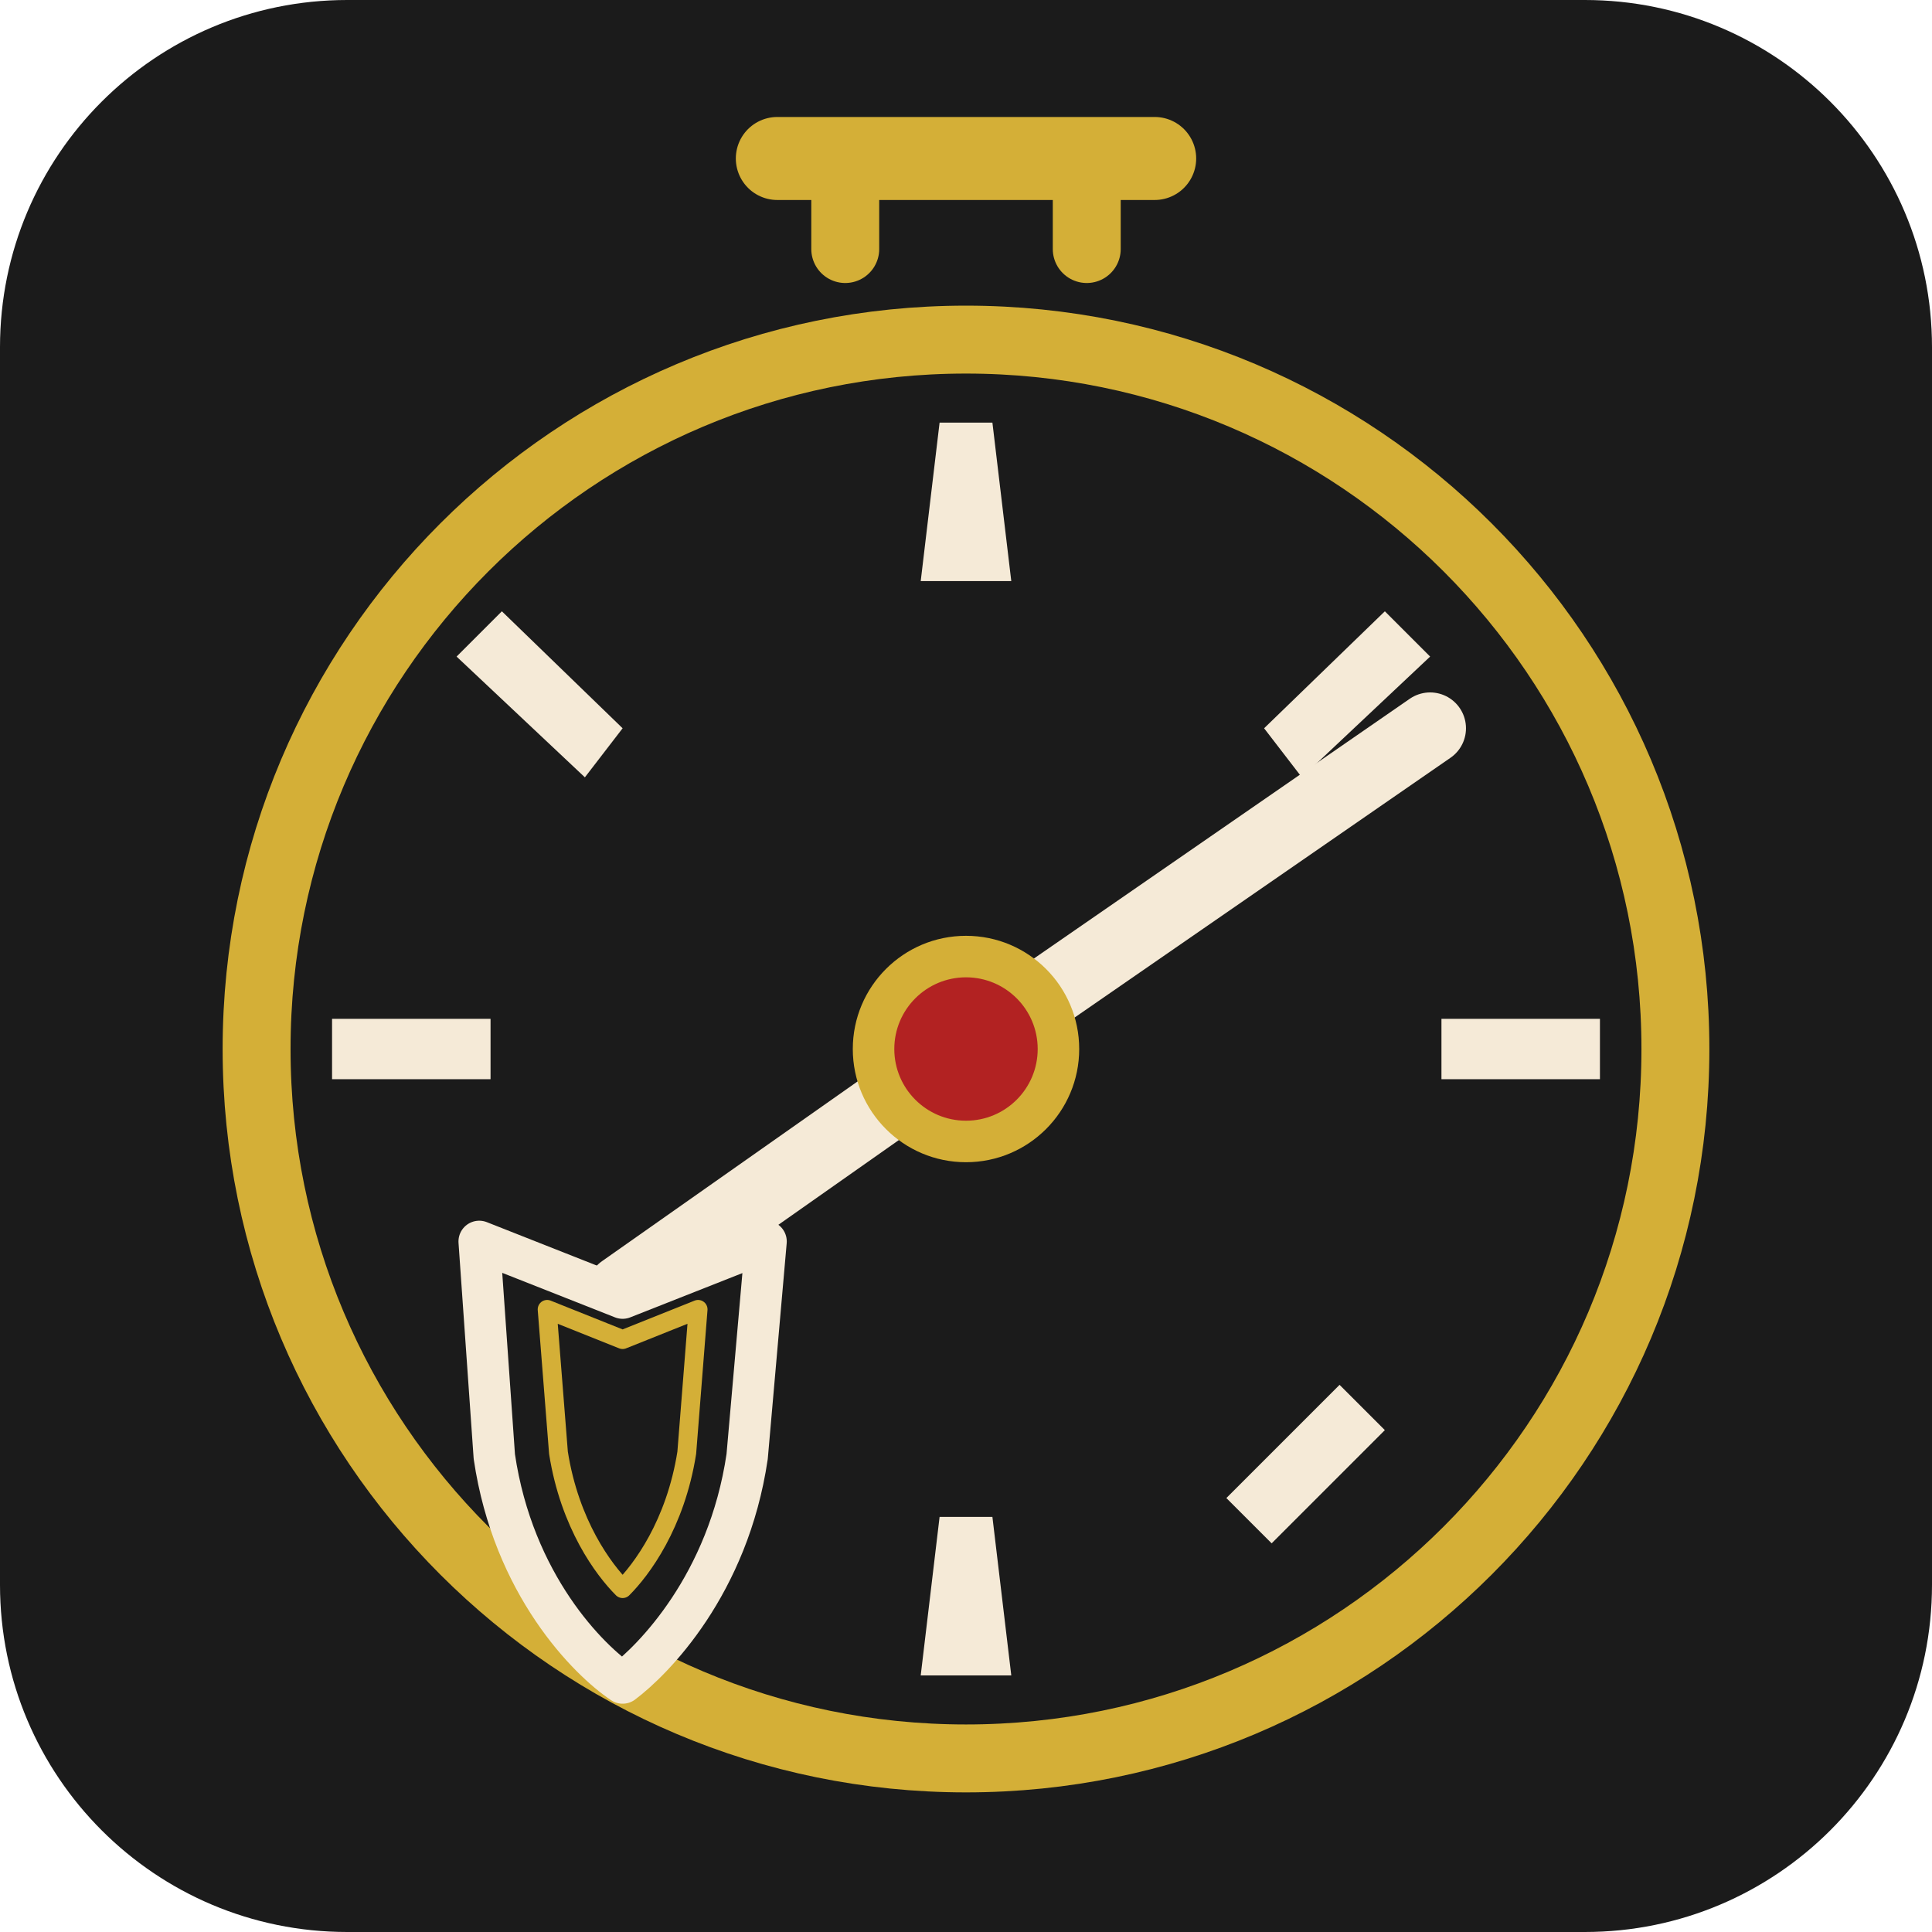
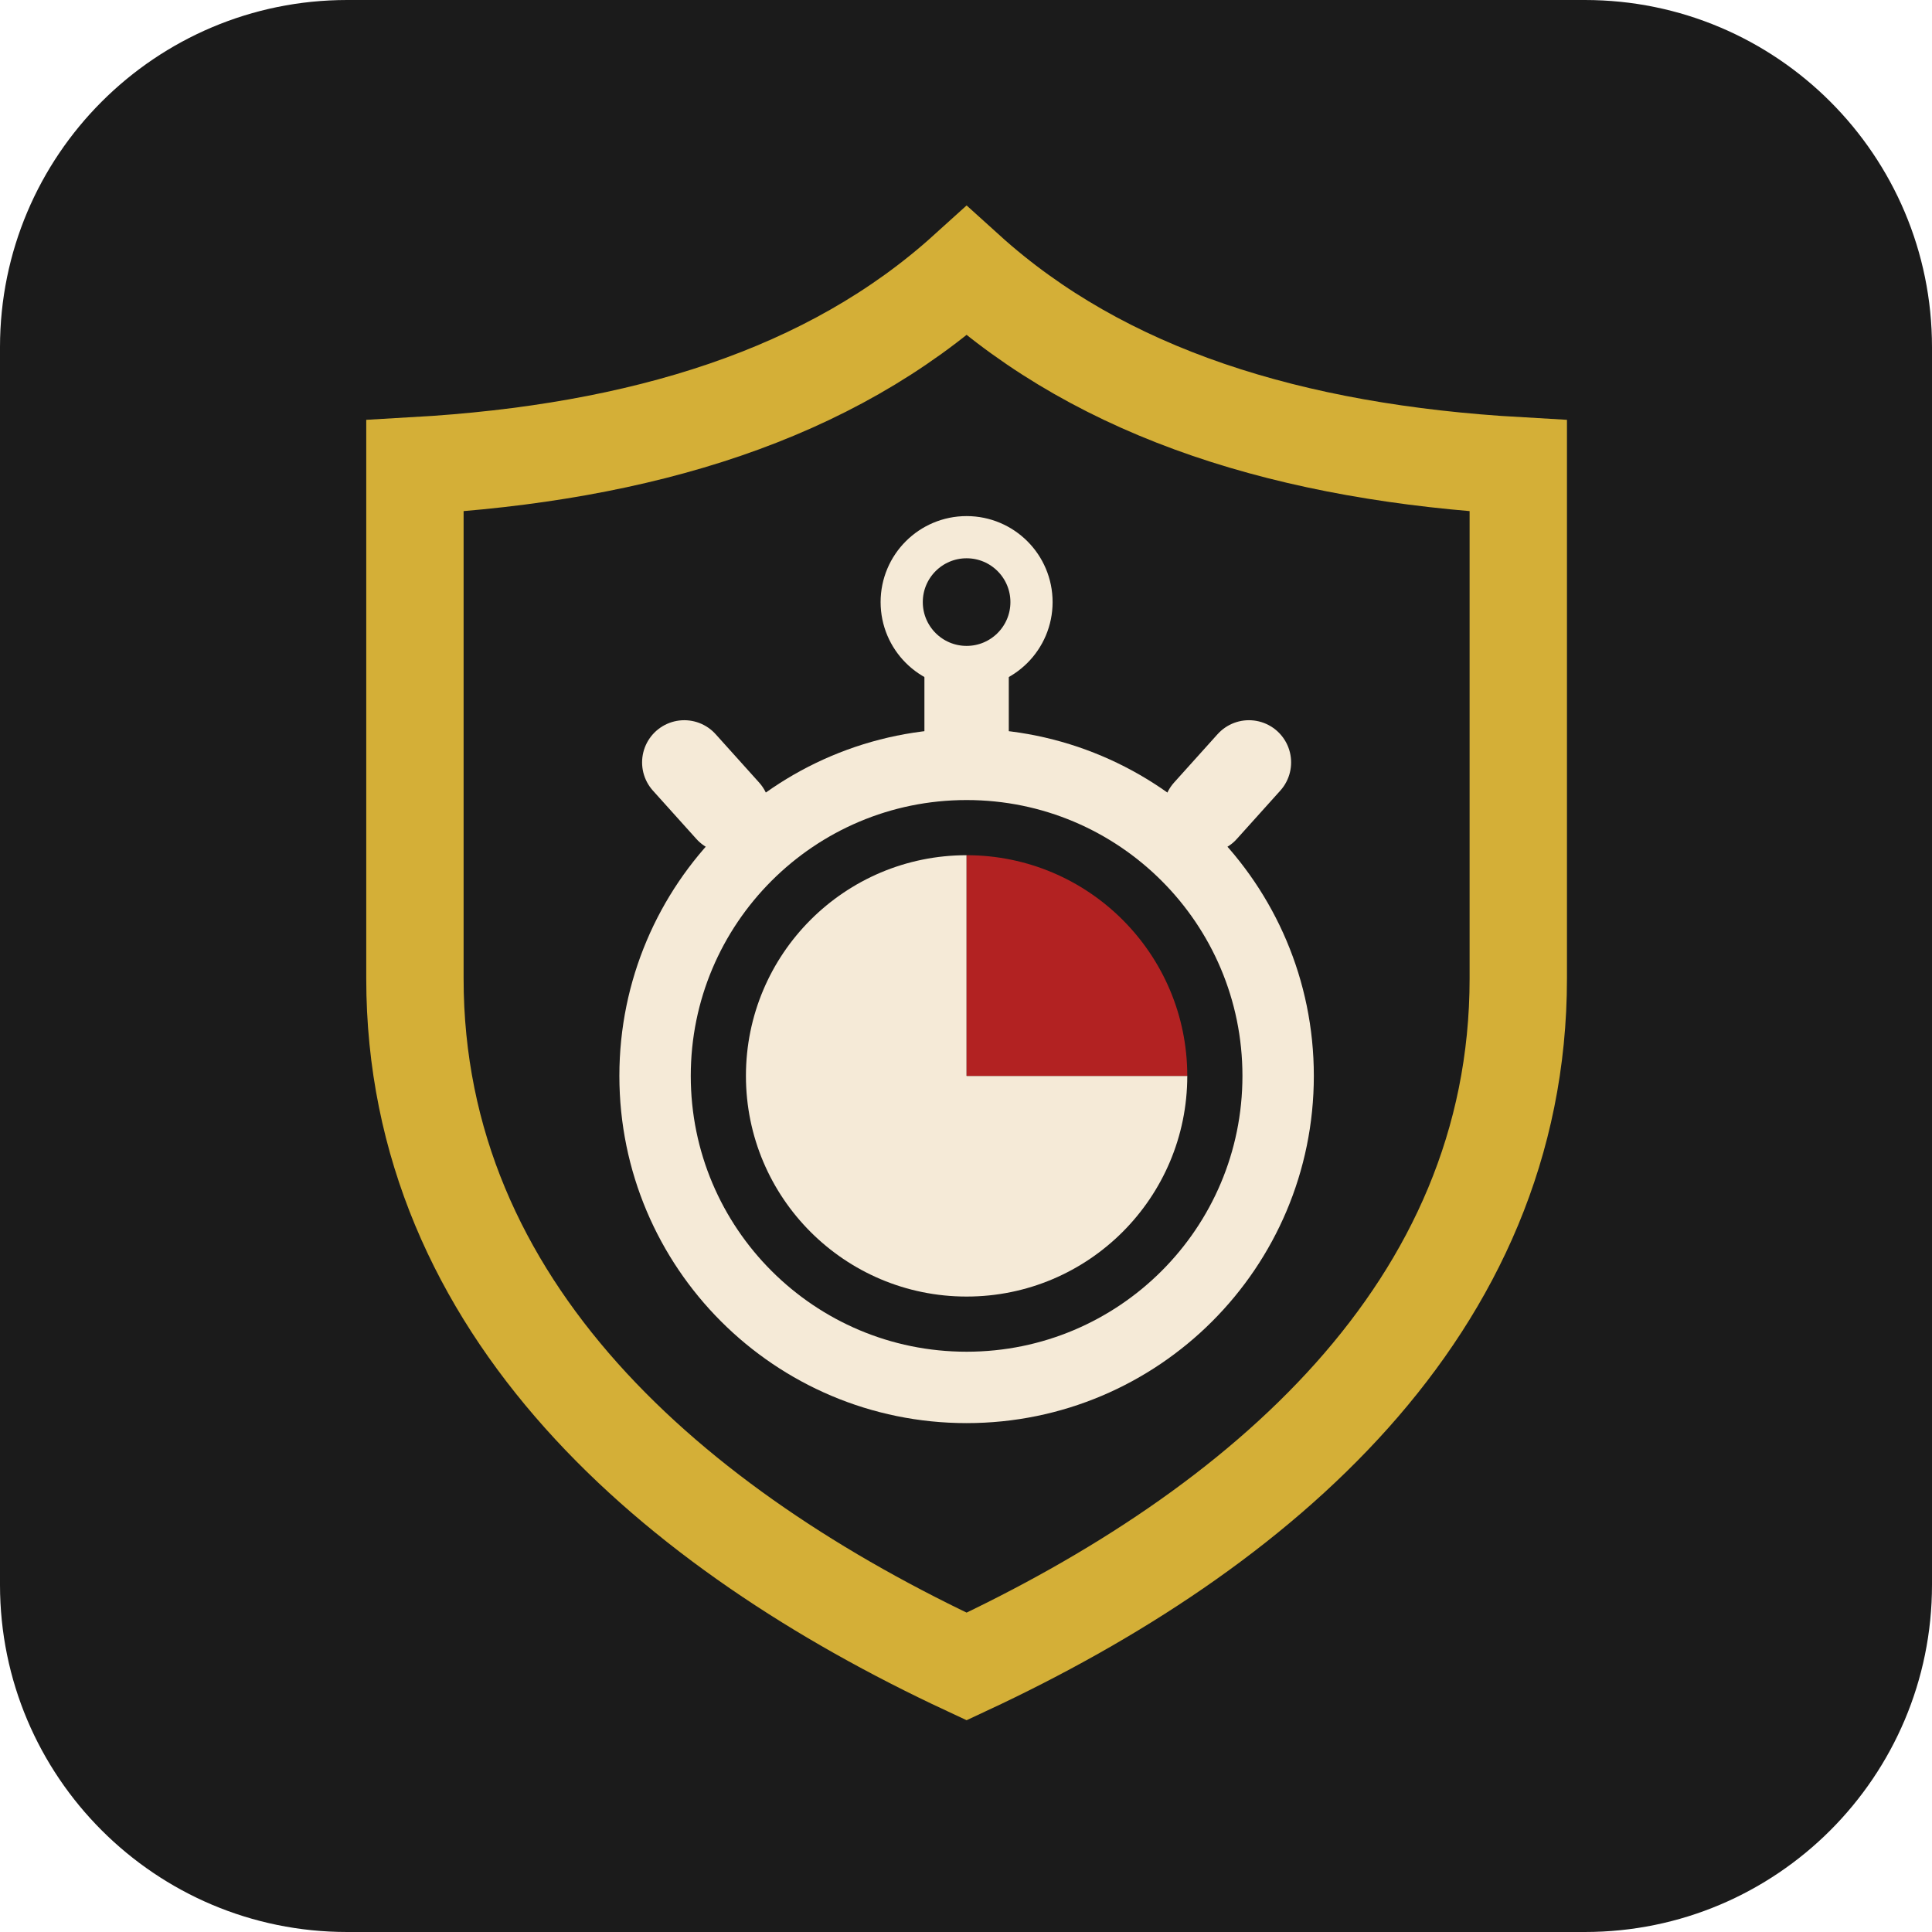
<svg xmlns="http://www.w3.org/2000/svg" viewBox="0 0 512 512">
  <rect width="512" height="512" rx="92" fill="#1B1B1B" />
-   <g fill="none" stroke="#D4AF37" stroke-width="18" stroke-linecap="round" stroke-linejoin="round">
-     <path d="M224 66V43h64v23" />
-     <path d="M206 42h100" stroke-width="22" />
-     <circle cx="256" cy="278" r="188" />
+   <g transform="translate(36 34) scale(0.86)">
+     <path d="M256 44C214 82 156 100 86 104V262C86 364 166 432 256 474C346 432 426 364 426 262V104C356 100 298 82 256 44Z" fill="none" stroke="#D4AF37" stroke-width="30" stroke-linejoin="miter" stroke-miterlimit="8" />
+     <path d="M256 190V166" fill="none" stroke="#F5EAD7" stroke-width="26" />
+     <path d="M236 146A20 20 0 1 0 276 146A20 20 0 1 0 236 146Z" fill="none" stroke="#F5EAD7" stroke-width="13.0" />
+     <path d="M182.4 210.3L169.0 195.4M329.6 210.3L343.0 195.4" fill="none" stroke="#F5EAD7" stroke-width="26" stroke-linecap="round" />
+     <path d="M160 292A96 96 0 1 0 352 292A96 96 0 1 0 160 292Z" fill="none" stroke="#F5EAD7" stroke-width="22" />
+     <path d="M256 292L324.0 292.0A68 68 0 1 1 256.0 224.0Z" fill="#F5EAD7" />
+     <path d="M256 292L256.0 224.0A68 68 0 0 1 324.0 292.0Z" fill="#B22222" />
  </g>
-   <g fill="#F5EAD7">
-     <path d="M249 112h14l5 42h-24z" />
-     <path d="M121 174l12-12 32 31-10 13z" />
-     <path d="M379 174l-12-12-32 31 10 13z" />
-     <path d="M88 270h42v16H88z" />
-     <path d="M382 270h42v16h-42z" />
-     <path d="M249 402h14l5 42h-24z" />
-     <path d="M145 379l12-12 30 30-12 12z" />
-     <path d="M367 379l-12-12-30 30 12 12z" />
-   </g>
-   <path d="M256 278L379 193" stroke="#F5EAD7" stroke-width="19" stroke-linecap="round" />
-   <path d="M256 278L165 342" stroke="#F5EAD7" stroke-width="19" stroke-linecap="round" />
-   <path d="M127 329l38 15 38-15-5 57c-5 34-25 54-33 60-9-6-29-26-34-60z" fill="#1B1B1B" stroke="#F5EAD7" stroke-width="11" stroke-linejoin="round" />
-   <path d="M145 347l20 8 20-8-3 38c-3 19-12 31-17 36-5-5-14-17-17-36z" fill="none" stroke="#D4AF37" stroke-width="5" stroke-linejoin="round" />
-   <circle cx="256" cy="278" r="30" fill="#D4AF37" />
-   <circle cx="256" cy="278" r="19" fill="#B22222" />
</svg>
